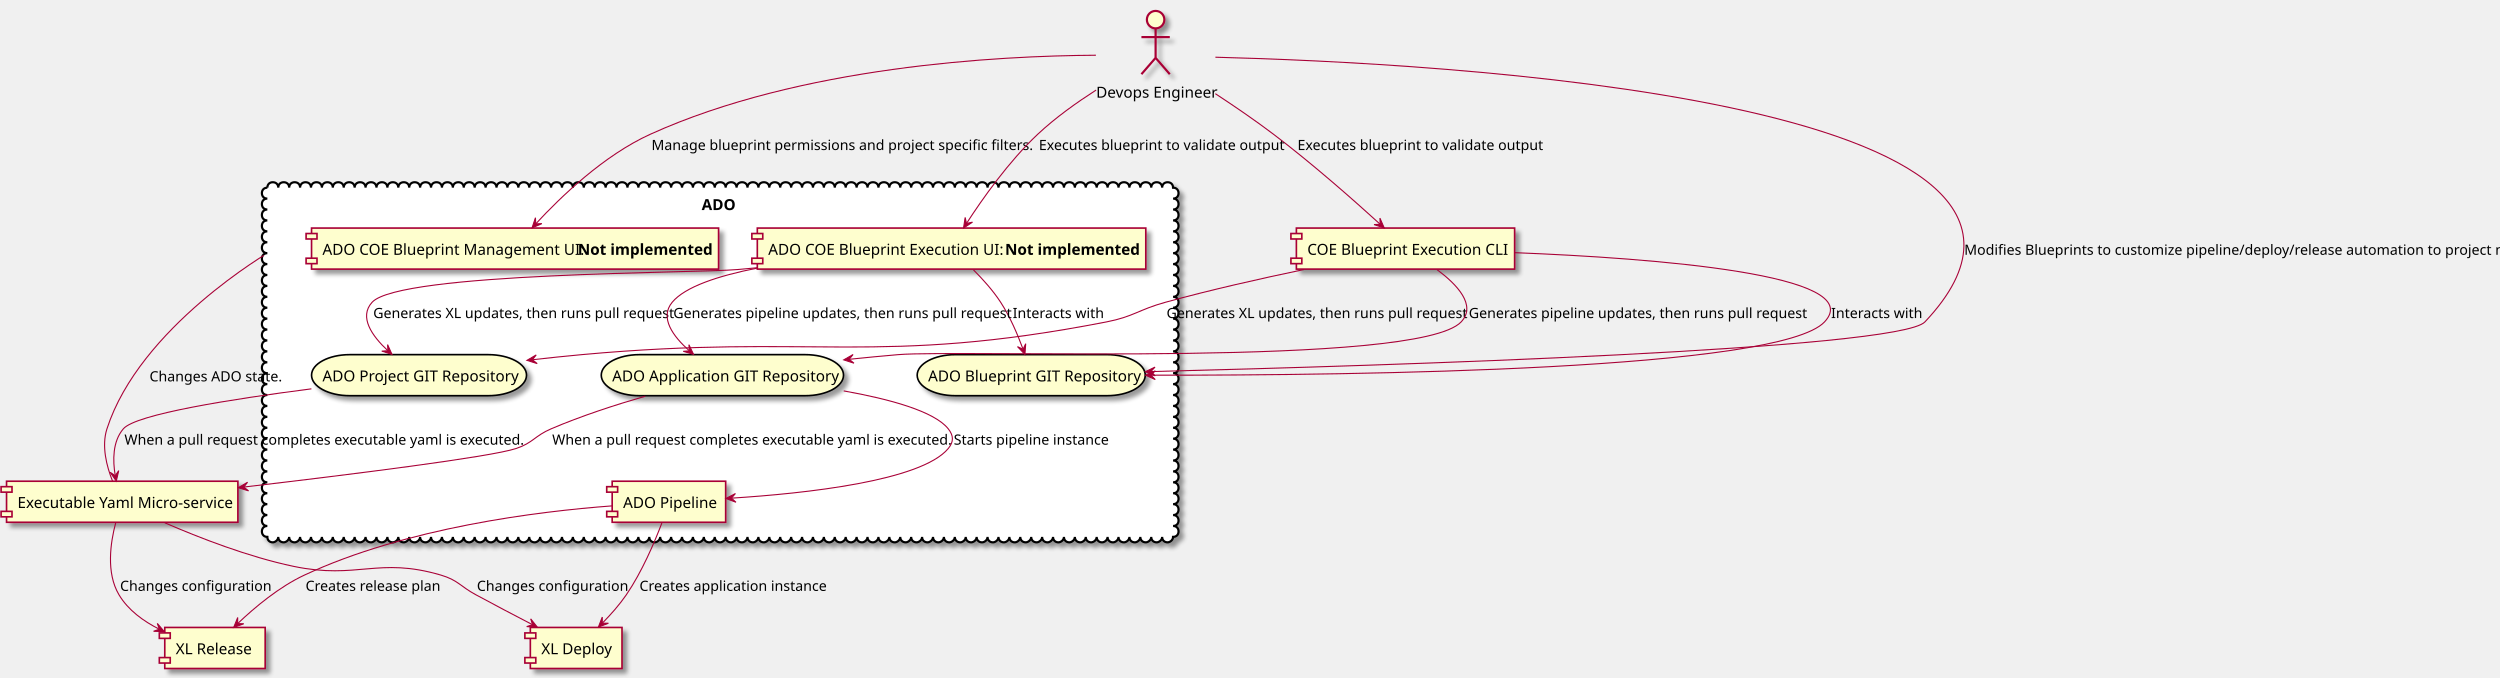
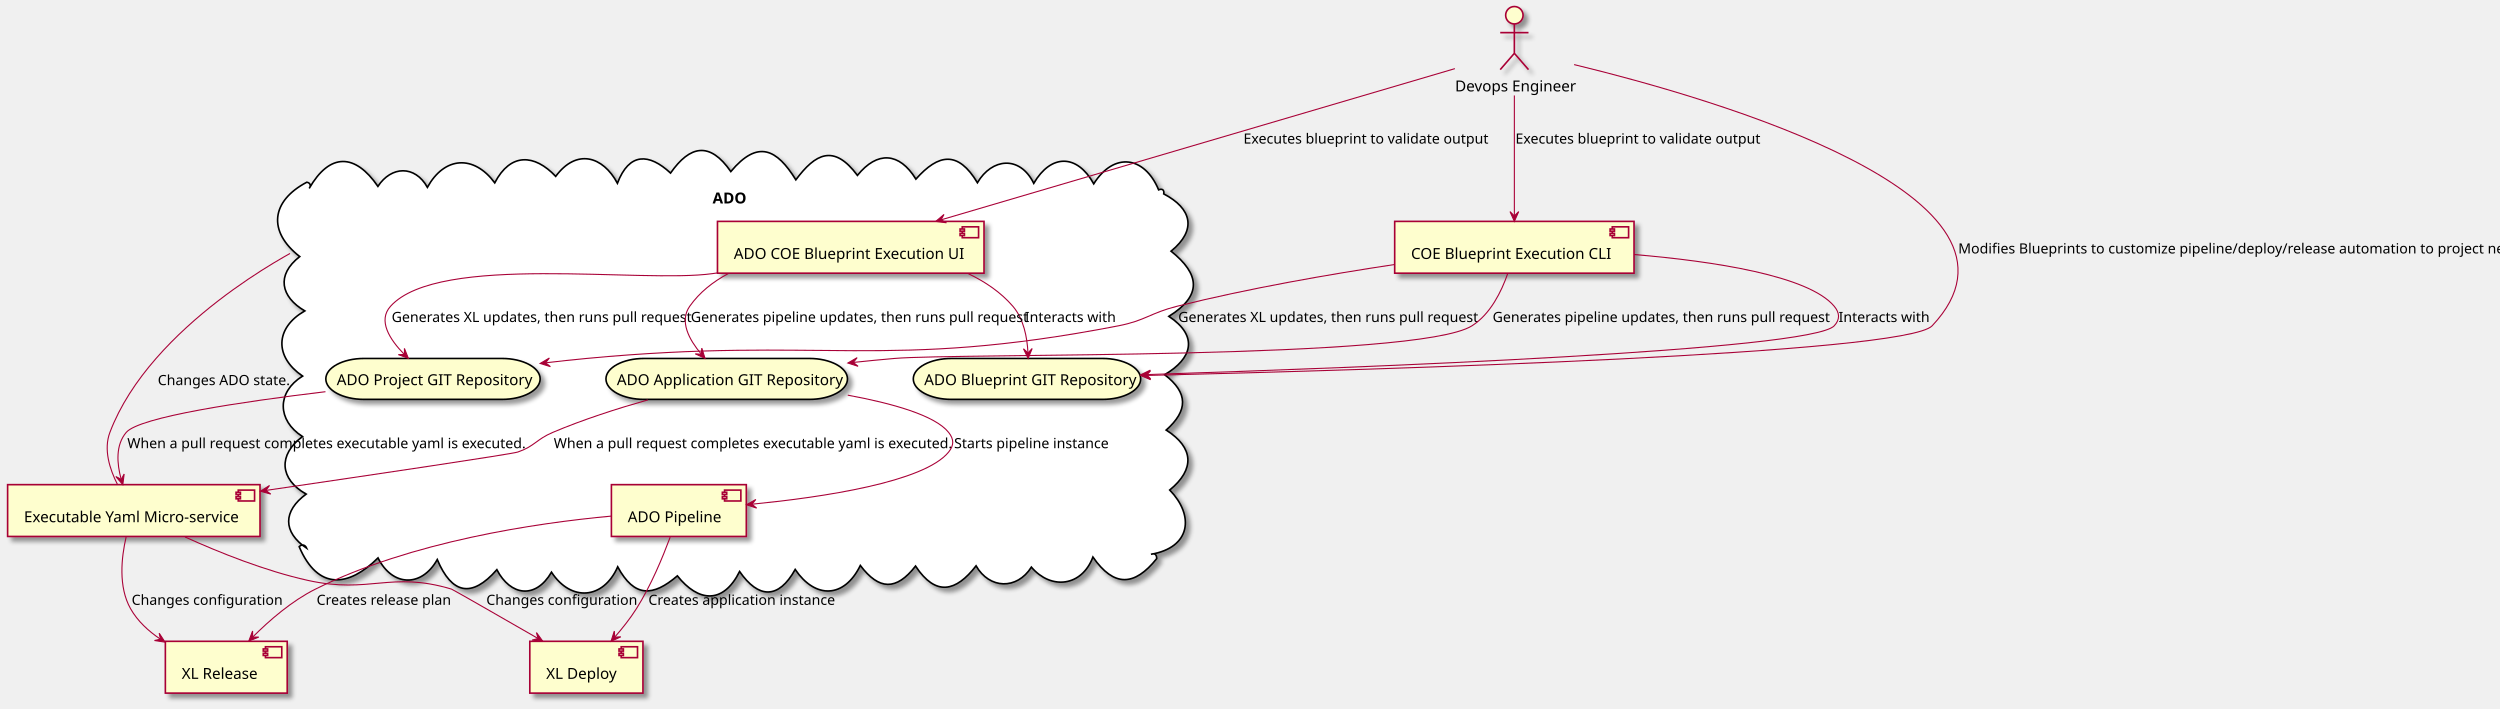
- <svg xmlns="http://www.w3.org/2000/svg" contentScriptType="application/ecmascript" contentStyleType="text/css" height="621px" preserveAspectRatio="none" style="width:2291px;height:621px;" version="1.1" viewBox="0 0 2291 621" width="2291px" zoomAndPan="magnify">
+ <svg xmlns="http://www.w3.org/2000/svg" contentScriptType="application/ecmascript" contentStyleType="text/css" height="651px" preserveAspectRatio="none" style="width:2298px;height:651px;" version="1.1" viewBox="0 0 2298 651" width="2298px" zoomAndPan="magnify">
  <defs>
-     <filter height="300%" id="fky7d52" width="300%" x="-1" y="-1">
+     <filter height="300%" id="fvilwquchvrg7" width="300%" x="-1" y="-1">
      <feGaussianBlur result="blurOut" stdDeviation="2.0" />
      <feColorMatrix in="blurOut" result="blurOut2" type="matrix" values="0 0 0 0 0 0 0 0 0 0 0 0 0 0 0 0 0 0 .4 0" />
      <feOffset dx="4.0" dy="4.0" in="blurOut2" result="blurOut3" />
      <feBlend in="SourceGraphic" in2="blurOut3" mode="normal" />
    </filter>
  </defs>
  <g>
-     <path d="M245,172 C245,169 247,167 250,167 C253,167 255,169 255,172 C255,169 257,167 260,167 C263,167 265,169 265,172 C265,169 267,167 270,167 C273,167 275,169 275,172 C275,169 277,167 280,167 C283,167 285,169 285,172 C285,169 287,167 290,167 C293,167 295,169 295,172 C295,169 297,167 300,167 C303,167 305,169 305,172 C305,169 307,167 310,167 C313,167 315,169 315,172 C315,169 317,167 320,167 C323,167 325,169 325,172 C325,169 327,167 330,167 C333,167 335,169 335,172 C335,169 337,167 340,167 C343,167 345,169 345,172 C345,169 347,167 350,167 C353,167 355,169 355,172 C355,169 357,167 360,167 C363,167 365,169 365,172 C365,169 367,167 370,167 C373,167 375,169 375,172 C375,169 377,167 380,167 C383,167 385,169 385,172 C385,169 387,167 390,167 C393,167 395,169 395,172 C395,169 397,167 400,167 C403,167 405,169 405,172 C405,169 407,167 410,167 C413,167 415,169 415,172 C415,169 417,167 420,167 C423,167 425,169 425,172 C425,169 427,167 430,167 C433,167 435,169 435,172 C435,169 437,167 440,167 C443,167 445,169 445,172 C445,169 447,167 450,167 C453,167 455,169 455,172 C455,169 457,167 460,167 C463,167 465,169 465,172 C465,169 467,167 470,167 C473,167 475,169 475,172 C475,169 477,167 480,167 C483,167 485,169 485,172 C485,169 487,167 490,167 C493,167 495,169 495,172 C495,169 497,167 500,167 C503,167 505,169 505,172 C505,169 507,167 510,167 C513,167 515,169 515,172 C515,169 517,167 520,167 C523,167 525,169 525,172 C525,169 527,167 530,167 C533,167 535,169 535,172 C535,169 537,167 540,167 C543,167 545,169 545,172 C545,169 547,167 550,167 C553,167 555,169 555,172 C555,169 557,167 560,167 C563,167 565,169 565,172 C565,169 567,167 570,167 C573,167 575,169 575,172 C575,169 577,167 580,167 C583,167 585,169 585,172 C585,169 587,167 590,167 C593,167 595,169 595,172 C595,169 597,167 600,167 C603,167 605,169 605,172 C605,169 607,167 610,167 C613,167 615,169 615,172 C615,169 617,167 620,167 C623,167 625,169 625,172 C625,169 627,167 630,167 C633,167 635,169 635,172 C635,169 637,167 640,167 C643,167 645,169 645,172 C645,169 647,167 650,167 C653,167 655,169 655,172 C655,169 657,167 660,167 C663,167 665,169 665,172 C665,169 667,167 670,167 C673,167 675,169 675,172 C675,169 677,167 680,167 C683,167 685,169 685,172 C685,169 687,167 690,167 C693,167 695,169 695,172 C695,169 697,167 700,167 C703,167 705,169 705,172 C705,169 707,167 710,167 C713,167 715,169 715,172 C715,169 717,167 720,167 C723,167 725,169 725,172 C725,169 727,167 730,167 C733,167 735,169 735,172 C735,169 737,167 740,167 C743,167 745,169 745,172 C745,169 747,167 750,167 C753,167 755,169 755,172 C755,169 757,167 760,167 C763,167 765,169 765,172 C765,169 767,167 770,167 C773,167 775,169 775,172 C775,169 777,167 780,167 C783,167 785,169 785,172 C785,169 787,167 790,167 C793,167 795,169 795,172 C795,169 797,167 800,167 C803,167 805,169 805,172 C805,169 807,167 810,167 C813,167 815,169 815,172 C815,169 817,167 820,167 C823,167 825,169 825,172 C825,169 827,167 830,167 C833,167 835,169 835,172 C835,169 837,167 840,167 C843,167 845,169 845,172 C845,169 847,167 850,167 C853,167 855,169 855,172 C855,169 857,167 860,167 C863,167 865,169 865,172 C865,169 867,167 870,167 C873,167 875,169 875,172 C875,169 877,167 880,167 C883,167 885,169 885,172 C885,169 887,167 890,167 C893,167 895,169 895,172 C895,169 897,167 900,167 C903,167 905,169 905,172 C905,169 907,167 910,167 C913,167 915,169 915,172 C915,169 917,167 920,167 C923,167 925,169 925,172 C925,169 927,167 930,167 C933,167 935,169 935,172 C935,169 937,167 940,167 C943,167 945,169 945,172 C945,169 947,167 950,167 C953,167 955,169 955,172 C955,169 957,167 960,167 C963,167 965,169 965,172 C965,169 967,167 970,167 C973,167 975,169 975,172 C975,169 977,167 980,167 C983,167 985,169 985,172 C985,169 987,167 990,167 C993,167 995,169 995,172 C995,169 997,167 1000,167 C1003,167 1005,169 1005,172 C1005,169 1007,167 1010,167 C1013,167 1015,169 1015,172 C1015,169 1017,167 1020,167 C1023,167 1025,169 1025,172 C1025,169 1027,167 1030,167 C1033,167 1035,169 1035,172 C1035,169 1037,167 1040,167 C1043,167 1045,169 1045,172 C1045,169 1047,167 1050,167 C1053,167 1055,169 1055,172 C1055,169 1057,167 1060,167 C1063,167 1065,169 1065,172 C1065,169 1067,167 1070,167 C1073,167 1075,169 1075,172 C1078,172 1080,174 1080,177 C1080,180 1078,182 1075,182 C1078,182 1080,184 1080,187 C1080,190 1078,192 1075,192 C1078,192 1080,194 1080,197 C1080,200 1078,202 1075,202 C1078,202 1080,204 1080,207 C1080,210 1078,212 1075,212 C1078,212 1080,214 1080,217 C1080,220 1078,222 1075,222 C1078,222 1080,224 1080,227 C1080,230 1078,232 1075,232 C1078,232 1080,234 1080,237 C1080,240 1078,242 1075,242 C1078,242 1080,244 1080,247 C1080,250 1078,252 1075,252 C1078,252 1080,254 1080,257 C1080,260 1078,262 1075,262 C1078,262 1080,264 1080,267 C1080,270 1078,272 1075,272 C1078,272 1080,274 1080,277 C1080,280 1078,282 1075,282 C1078,282 1080,284 1080,287 C1080,290 1078,292 1075,292 C1078,292 1080,294 1080,297 C1080,300 1078,302 1075,302 C1078,302 1080,304 1080,307 C1080,310 1078,312 1075,312 C1078,312 1080,314 1080,317 C1080,320 1078,322 1075,322 C1078,322 1080,324 1080,327 C1080,330 1078,332 1075,332 C1078,332 1080,334 1080,337 C1080,340 1078,342 1075,342 C1078,342 1080,344 1080,347 C1080,350 1078,352 1075,352 C1078,352 1080,354 1080,357 C1080,360 1078,362 1075,362 C1078,362 1080,364 1080,367 C1080,370 1078,372 1075,372 C1078,372 1080,374 1080,377 C1080,380 1078,382 1075,382 C1078,382 1080,384 1080,387 C1080,390 1078,392 1075,392 C1078,392 1080,394 1080,397 C1080,400 1078,402 1075,402 C1078,402 1080,404 1080,407 C1080,410 1078,412 1075,412 C1078,412 1080,414 1080,417 C1080,420 1078,422 1075,422 C1078,422 1080,424 1080,427 C1080,430 1078,432 1075,432 C1078,432 1080,434 1080,437 C1080,440 1078,442 1075,442 C1078,442 1080,444 1080,447 C1080,450 1078,452 1075,452 C1078,452 1080,454 1080,457 C1080,460 1078,462 1075,462 C1078,462 1080,464 1080,467 C1080,470 1078,472 1075,472 C1078,472 1080,474 1080,477 C1080,480 1078,482 1075,482 C1078,482 1080,484 1080,487 C1080,490 1078,492 1075,492 C1075,495 1072,497 1070,497 C1067,497 1065,495 1065,492 C1065,495 1062,497 1060,497 C1057,497 1055,495 1055,492 C1055,495 1052,497 1050,497 C1047,497 1045,495 1045,492 C1045,495 1042,497 1040,497 C1037,497 1035,495 1035,492 C1035,495 1032,497 1030,497 C1027,497 1025,495 1025,492 C1025,495 1022,497 1020,497 C1017,497 1015,495 1015,492 C1015,495 1012,497 1010,497 C1007,497 1005,495 1005,492 C1005,495 1002,497 1000,497 C997,497 995,495 995,492 C995,495 992,497 990,497 C987,497 985,495 985,492 C985,495 982,497 980,497 C977,497 975,495 975,492 C975,495 972,497 970,497 C967,497 965,495 965,492 C965,495 962,497 960,497 C957,497 955,495 955,492 C955,495 952,497 950,497 C947,497 945,495 945,492 C945,495 942,497 940,497 C937,497 935,495 935,492 C935,495 932,497 930,497 C927,497 925,495 925,492 C925,495 922,497 920,497 C917,497 915,495 915,492 C915,495 912,497 910,497 C907,497 905,495 905,492 C905,495 902,497 900,497 C897,497 895,495 895,492 C895,495 892,497 890,497 C887,497 885,495 885,492 C885,495 882,497 880,497 C877,497 875,495 875,492 C875,495 872,497 870,497 C867,497 865,495 865,492 C865,495 862,497 860,497 C857,497 855,495 855,492 C855,495 852,497 850,497 C847,497 845,495 845,492 C845,495 842,497 840,497 C837,497 835,495 835,492 C835,495 832,497 830,497 C827,497 825,495 825,492 C825,495 822,497 820,497 C817,497 815,495 815,492 C815,495 812,497 810,497 C807,497 805,495 805,492 C805,495 802,497 800,497 C797,497 795,495 795,492 C795,495 792,497 790,497 C787,497 785,495 785,492 C785,495 782,497 780,497 C777,497 775,495 775,492 C775,495 772,497 770,497 C767,497 765,495 765,492 C765,495 762,497 760,497 C757,497 755,495 755,492 C755,495 752,497 750,497 C747,497 745,495 745,492 C745,495 742,497 740,497 C737,497 735,495 735,492 C735,495 732,497 730,497 C727,497 725,495 725,492 C725,495 722,497 720,497 C717,497 715,495 715,492 C715,495 712,497 710,497 C707,497 705,495 705,492 C705,495 702,497 700,497 C697,497 695,495 695,492 C695,495 692,497 690,497 C687,497 685,495 685,492 C685,495 682,497 680,497 C677,497 675,495 675,492 C675,495 672,497 670,497 C667,497 665,495 665,492 C665,495 662,497 660,497 C657,497 655,495 655,492 C655,495 652,497 650,497 C647,497 645,495 645,492 C645,495 642,497 640,497 C637,497 635,495 635,492 C635,495 632,497 630,497 C627,497 625,495 625,492 C625,495 622,497 620,497 C617,497 615,495 615,492 C615,495 612,497 610,497 C607,497 605,495 605,492 C605,495 602,497 600,497 C597,497 595,495 595,492 C595,495 592,497 590,497 C587,497 585,495 585,492 C585,495 582,497 580,497 C577,497 575,495 575,492 C575,495 572,497 570,497 C567,497 565,495 565,492 C565,495 562,497 560,497 C557,497 555,495 555,492 C555,495 552,497 550,497 C547,497 545,495 545,492 C545,495 542,497 540,497 C537,497 535,495 535,492 C535,495 532,497 530,497 C527,497 525,495 525,492 C525,495 522,497 520,497 C517,497 515,495 515,492 C515,495 512,497 510,497 C507,497 505,495 505,492 C505,495 502,497 500,497 C497,497 495,495 495,492 C495,495 492,497 490,497 C487,497 485,495 485,492 C485,495 482,497 480,497 C477,497 475,495 475,492 C475,495 472,497 470,497 C467,497 465,495 465,492 C465,495 462,497 460,497 C457,497 455,495 455,492 C455,495 452,497 450,497 C447,497 445,495 445,492 C445,495 442,497 440,497 C437,497 435,495 435,492 C435,495 432,497 430,497 C427,497 425,495 425,492 C425,495 422,497 420,497 C417,497 415,495 415,492 C415,495 412,497 410,497 C407,497 405,495 405,492 C405,495 402,497 400,497 C397,497 395,495 395,492 C395,495 392,497 390,497 C387,497 385,495 385,492 C385,495 382,497 380,497 C377,497 375,495 375,492 C375,495 372,497 370,497 C367,497 365,495 365,492 C365,495 362,497 360,497 C357,497 355,495 355,492 C355,495 352,497 350,497 C347,497 345,495 345,492 C345,495 342,497 340,497 C337,497 335,495 335,492 C335,495 332,497 330,497 C327,497 325,495 325,492 C325,495 322,497 320,497 C317,497 315,495 315,492 C315,495 312,497 310,497 C307,497 305,495 305,492 C305,495 302,497 300,497 C297,497 295,495 295,492 C295,495 292,497 290,497 C287,497 285,495 285,492 C285,495 282,497 280,497 C277,497 275,495 275,492 C275,495 272,497 270,497 C267,497 265,495 265,492 C265,495 262,497 260,497 C257,497 255,495 255,492 C255,495 252,497 250,497 C247,497 245,495 245,492 C242,492 240,490 240,487 C240,484 242,482 245,482 C242,482 240,480 240,477 C240,474 242,472 245,472 C242,472 240,470 240,467 C240,464 242,462 245,462 C242,462 240,460 240,457 C240,454 242,452 245,452 C242,452 240,450 240,447 C240,444 242,442 245,442 C242,442 240,440 240,437 C240,434 242,432 245,432 C242,432 240,430 240,427 C240,424 242,422 245,422 C242,422 240,420 240,417 C240,414 242,412 245,412 C242,412 240,410 240,407 C240,404 242,402 245,402 C242,402 240,400 240,397 C240,394 242,392 245,392 C242,392 240,390 240,387 C240,384 242,382 245,382 C242,382 240,380 240,377 C240,374 242,372 245,372 C242,372 240,370 240,367 C240,364 242,362 245,362 C242,362 240,360 240,357 C240,354 242,352 245,352 C242,352 240,350 240,347 C240,344 242,342 245,342 C242,342 240,340 240,337 C240,334 242,332 245,332 C242,332 240,330 240,327 C240,324 242,322 245,322 C242,322 240,320 240,317 C240,314 242,312 245,312 C242,312 240,310 240,307 C240,304 242,302 245,302 C242,302 240,300 240,297 C240,294 242,292 245,292 C242,292 240,290 240,287 C240,284 242,282 245,282 C242,282 240,280 240,277 C240,274 242,272 245,272 C242,272 240,270 240,267 C240,264 242,262 245,262 C242,262 240,260 240,257 C240,254 242,252 245,252 C242,252 240,250 240,247 C240,244 242,242 245,242 C242,242 240,240 240,237 C240,234 242,232 245,232 C242,232 240,230 240,227 C240,224 242,222 245,222 C242,222 240,220 240,217 C240,214 242,212 245,212 C242,212 240,210 240,207 C240,204 242,202 245,202 C242,202 240,200 240,197 C240,194 242,192 245,192 C242,192 240,190 240,187 C240,184 242,182 245,182 C242,182 240,180 240,177 C240,174 242,172 245,172 " fill="#FFFFFF" filter="url(#fky7d52)" style="stroke: #000000; stroke-width: 2.0;" />
-     <text fill="#000000" font-family="sans-serif" font-size="14" font-weight="bold" lengthAdjust="spacingAndGlyphs" textLength="30" x="643" y="192.533">ADO</text>
-     <rect fill="#FEFECE" filter="url(#fky7d52)" height="37.609" style="stroke: #A80036; stroke-width: 1.5;" width="373" x="285.5" y="209" />
-     <rect fill="#FEFECE" height="5" style="stroke: #A80036; stroke-width: 1.5;" width="10" x="280.5" y="214" />
-     <rect fill="#FEFECE" height="5" style="stroke: #A80036; stroke-width: 1.5;" width="10" x="280.5" y="236.609" />
-     <text fill="#000000" font-family="sans-serif" font-size="14" lengthAdjust="spacingAndGlyphs" textLength="230" x="295.5" y="233.533">ADO COE Blueprint Management UI:</text>
-     <text fill="#000000" font-family="sans-serif" font-size="14" font-weight="bold" lengthAdjust="spacingAndGlyphs" textLength="119" x="529.5" y="233.533">Not implemented</text>
-     <rect fill="#FEFECE" filter="url(#fky7d52)" height="37.609" style="stroke: #A80036; stroke-width: 1.5;" width="356" x="694" y="209" />
-     <rect fill="#FEFECE" height="5" style="stroke: #A80036; stroke-width: 1.5;" width="10" x="689" y="214" />
-     <rect fill="#FEFECE" height="5" style="stroke: #A80036; stroke-width: 1.5;" width="10" x="689" y="236.609" />
-     <text fill="#000000" font-family="sans-serif" font-size="14" lengthAdjust="spacingAndGlyphs" textLength="209" x="704" y="233.533">ADO COE Blueprint Execution UI:</text>
-     <text fill="#000000" font-family="sans-serif" font-size="14" font-weight="bold" lengthAdjust="spacingAndGlyphs" textLength="119" x="921" y="233.533">Not implemented</text>
-     <rect fill="#FEFECE" filter="url(#fky7d52)" height="37.609" style="stroke: #A80036; stroke-width: 1.5;" width="104" x="561" y="441" />
-     <rect fill="#FEFECE" height="5" style="stroke: #A80036; stroke-width: 1.5;" width="10" x="556" y="446" />
-     <rect fill="#FEFECE" height="5" style="stroke: #A80036; stroke-width: 1.5;" width="10" x="556" y="468.609" />
-     <text fill="#000000" font-family="sans-serif" font-size="14" lengthAdjust="spacingAndGlyphs" textLength="84" x="571" y="465.533">ADO Pipeline</text>
-     <rect fill="#FEFECE" filter="url(#fky7d52)" height="37.609" rx="35" ry="35" style="stroke: #000000; stroke-width: 1.5;" width="209" x="840.5" y="325" />
-     <text fill="#000000" font-family="sans-serif" font-size="14" lengthAdjust="spacingAndGlyphs" textLength="189" x="850.5" y="349.533">ADO Blueprint GIT Repository</text>
-     <rect fill="#FEFECE" filter="url(#fky7d52)" height="37.609" rx="35" ry="35" style="stroke: #000000; stroke-width: 1.5;" width="197" x="285.5" y="325" />
-     <text fill="#000000" font-family="sans-serif" font-size="14" lengthAdjust="spacingAndGlyphs" textLength="177" x="295.5" y="349.533">ADO Project GIT Repository</text>
-     <rect fill="#FEFECE" filter="url(#fky7d52)" height="37.609" rx="35" ry="35" style="stroke: #000000; stroke-width: 1.5;" width="222" x="551" y="325" />
-     <text fill="#000000" font-family="sans-serif" font-size="14" lengthAdjust="spacingAndGlyphs" textLength="202" x="561" y="349.533">ADO Application GIT Repository</text>
-     <ellipse cx="1059" cy="18" fill="#FEFECE" filter="url(#fky7d52)" rx="8" ry="8" style="stroke: #A80036; stroke-width: 2.0;" />
-     <path d="M1059,26 L1059,53 M1046,34 L1072,34 M1059,53 L1046,68 M1059,53 L1072,68 " fill="#FEFECE" filter="url(#fky7d52)" style="stroke: #A80036; stroke-width: 2.0;" />
-     <text fill="#000000" font-family="sans-serif" font-size="14" lengthAdjust="spacingAndGlyphs" textLength="109" x="1004.5" y="89.533">Devops Engineer</text>
-     <rect fill="#FEFECE" filter="url(#fky7d52)" height="37.609" style="stroke: #A80036; stroke-width: 1.5;" width="200" x="1188" y="209" />
-     <rect fill="#FEFECE" height="5" style="stroke: #A80036; stroke-width: 1.5;" width="10" x="1183" y="214" />
-     <rect fill="#FEFECE" height="5" style="stroke: #A80036; stroke-width: 1.5;" width="10" x="1183" y="236.609" />
-     <text fill="#000000" font-family="sans-serif" font-size="14" lengthAdjust="spacingAndGlyphs" textLength="180" x="1198" y="233.533">COE Blueprint Execution CLI</text>
-     <rect fill="#FEFECE" filter="url(#fky7d52)" height="37.609" style="stroke: #A80036; stroke-width: 1.5;" width="212" x="6" y="441" />
-     <rect fill="#FEFECE" height="5" style="stroke: #A80036; stroke-width: 1.5;" width="10" x="1" y="446" />
-     <rect fill="#FEFECE" height="5" style="stroke: #A80036; stroke-width: 1.5;" width="10" x="1" y="468.609" />
-     <text fill="#000000" font-family="sans-serif" font-size="14" lengthAdjust="spacingAndGlyphs" textLength="192" x="16" y="465.533">Executable Yaml Micro-service</text>
-     <rect fill="#FEFECE" filter="url(#fky7d52)" height="37.609" style="stroke: #A80036; stroke-width: 1.5;" width="92" x="151" y="575" />
-     <rect fill="#FEFECE" height="5" style="stroke: #A80036; stroke-width: 1.5;" width="10" x="146" y="580" />
-     <rect fill="#FEFECE" height="5" style="stroke: #A80036; stroke-width: 1.5;" width="10" x="146" y="602.609" />
-     <text fill="#000000" font-family="sans-serif" font-size="14" lengthAdjust="spacingAndGlyphs" textLength="72" x="161" y="599.533">XL Release</text>
-     <rect fill="#FEFECE" filter="url(#fky7d52)" height="37.609" style="stroke: #A80036; stroke-width: 1.5;" width="84" x="486" y="575" />
-     <rect fill="#FEFECE" height="5" style="stroke: #A80036; stroke-width: 1.5;" width="10" x="481" y="580" />
-     <rect fill="#FEFECE" height="5" style="stroke: #A80036; stroke-width: 1.5;" width="10" x="481" y="602.609" />
-     <text fill="#000000" font-family="sans-serif" font-size="14" lengthAdjust="spacingAndGlyphs" textLength="64" x="496" y="599.533">XL Deploy</text>
-     <path d="M1004.264,50.61 C914.79,51.152 733.419,60.714 596,123 C553.247,142.378 513.486,180.755 491.019,205.081 " fill="none" style="stroke: #A80036; stroke-width: 1.0;" />
-     <polygon fill="#A80036" points="487.564,208.86,496.589,204.918,490.938,205.17,490.686,199.519,487.564,208.86" style="stroke: #A80036; stroke-width: 1.0;" />
-     <text fill="#000000" font-family="sans-serif" font-size="13" lengthAdjust="spacingAndGlyphs" textLength="328" x="597" y="137.495">Manage blueprint permissions and project specific filters.</text>
-     <path d="M1113.79,52.428 C1310.26,57.456 1957.68,89.635 1764,295 C1740.05,320.397 1272.31,335.049 1054.66,340.516 " fill="none" style="stroke: #A80036; stroke-width: 1.0;" />
-     <polygon fill="#A80036" points="1049.57,340.644,1058.67,344.411,1054.568,340.515,1058.464,336.414,1049.57,340.644" style="stroke: #A80036; stroke-width: 1.0;" />
-     <text fill="#000000" font-family="sans-serif" font-size="13" lengthAdjust="spacingAndGlyphs" textLength="490" x="1800" y="233.495">Modifies Blueprints to customize pipeline/deploy/release automation to project needs</text>
-     <path d="M1113.75,85.844 C1131.1,97.226 1150.14,110.252 1167,123 C1202.44,149.8 1240.98,183.85 1264.82,205.54 " fill="none" style="stroke: #A80036; stroke-width: 1.0;" />
-     <polygon fill="#A80036" points="1268.51,208.912,1264.56,199.89,1264.817,205.541,1259.166,205.798,1268.51,208.912" style="stroke: #A80036; stroke-width: 1.0;" />
-     <text fill="#000000" font-family="sans-serif" font-size="13" lengthAdjust="spacingAndGlyphs" textLength="210" x="1189" y="137.495">Executes blueprint to validate output</text>
-     <path d="M1004.461,82.545 C986.475,94.064 966.997,108.008 951,123 C924.478,147.856 900.193,182.365 885.744,204.69 " fill="none" style="stroke: #A80036; stroke-width: 1.0;" />
-     <polygon fill="#A80036" points="882.988,208.986,891.215,203.571,885.688,204.778,884.481,199.251,882.988,208.986" style="stroke: #A80036; stroke-width: 1.0;" />
-     <text fill="#000000" font-family="sans-serif" font-size="13" lengthAdjust="spacingAndGlyphs" textLength="210" x="952" y="137.495">Executes blueprint to validate output</text>
-     <path d="M1388.17,231.544 C1515.09,236.581 1712.77,251.451 1672,295 C1630.79,339.02 1247.62,344.094 1054.78,343.817 " fill="none" style="stroke: #A80036; stroke-width: 1.0;" />
-     <polygon fill="#A80036" points="1049.69,343.809,1058.678,347.835,1054.69,343.823,1058.701,339.835,1049.69,343.809" style="stroke: #A80036; stroke-width: 1.0;" />
-     <text fill="#000000" font-family="sans-serif" font-size="13" lengthAdjust="spacingAndGlyphs" textLength="77" x="1678" y="291.495">Interacts with</text>
-     <path d="M1194.87,247.019 C1155.49,255.231 1109.28,265.653 1068,277 C1043.61,283.706 1038.83,290.172 1014,295 C803.744,335.877 746.302,305.481 533,325 C518.43,326.333 503.083,327.948 488,329.656 " fill="none" style="stroke: #A80036; stroke-width: 1.0;" />
-     <polygon fill="#A80036" points="482.897,330.238,492.293,333.192,487.865,329.671,491.385,325.243,482.897,330.238" style="stroke: #A80036; stroke-width: 1.0;" />
-     <text fill="#000000" font-family="sans-serif" font-size="13" lengthAdjust="spacingAndGlyphs" textLength="261" x="1069" y="291.495">Generates XL updates, then runs pull request</text>
-     <path d="M1316.96,247.136 C1335.38,260.846 1353.31,279.833 1339,295 C1299.59,336.771 880.224,320.141 823,325 C808.522,326.229 793.332,327.695 778.305,329.253 " fill="none" style="stroke: #A80036; stroke-width: 1.0;" />
-     <polygon fill="#A80036" points="773.217,329.784,782.583,332.829,778.19,329.265,781.754,324.872,773.217,329.784" style="stroke: #A80036; stroke-width: 1.0;" />
-     <text fill="#000000" font-family="sans-serif" font-size="13" lengthAdjust="spacingAndGlyphs" textLength="291" x="1346" y="291.495">Generates pipeline updates, then runs pull request</text>
-     <path d="M892.07,247.3 C900.533,255.751 910.019,266.279 917,277 C925.634,290.26 932.598,306.626 937.421,319.743 " fill="none" style="stroke: #A80036; stroke-width: 1.0;" />
-     <polygon fill="#A80036" points="939.227,324.78,939.956,314.958,937.54,320.073,932.425,317.657,939.227,324.78" style="stroke: #A80036; stroke-width: 1.0;" />
-     <text fill="#000000" font-family="sans-serif" font-size="13" lengthAdjust="spacingAndGlyphs" textLength="77" x="928" y="291.495">Interacts with</text>
-     <path d="M693.868,245.377 C687.84,245.925 681.87,246.468 676,247 C638.782,250.376 366.219,249.421 341,277 C328.664,290.49 340.934,307.887 355.478,321.433 " fill="none" style="stroke: #A80036; stroke-width: 1.0;" />
-     <polygon fill="#A80036" points="359.211,324.789,355.192,315.797,355.493,321.446,349.844,321.747,359.211,324.789" style="stroke: #A80036; stroke-width: 1.0;" />
-     <text fill="#000000" font-family="sans-serif" font-size="13" lengthAdjust="spacingAndGlyphs" textLength="261" x="342" y="291.495">Generates XL updates, then runs pull request</text>
-     <path d="M693.722,245.738 C657.989,252.804 627.768,262.82 616,277 C604.241,291.168 616.791,308.246 631.732,321.48 " fill="none" style="stroke: #A80036; stroke-width: 1.0;" />
-     <polygon fill="#A80036" points="635.569,324.758,631.324,315.871,631.767,321.51,626.128,321.954,635.569,324.758" style="stroke: #A80036; stroke-width: 1.0;" />
-     <text fill="#000000" font-family="sans-serif" font-size="13" lengthAdjust="spacingAndGlyphs" textLength="291" x="617" y="291.495">Generates pipeline updates, then runs pull request</text>
-     <path d="M285.38,356.329 C212.647,365.694 124.422,379.585 113,393 C103.141,404.579 103.235,421.888 105.612,435.876 " fill="none" style="stroke: #A80036; stroke-width: 1.0;" />
-     <polygon fill="#A80036" points="106.577,440.862,108.794,431.266,105.627,435.953,100.94,432.786,106.577,440.862" style="stroke: #A80036; stroke-width: 1.0;" />
-     <text fill="#000000" font-family="sans-serif" font-size="13" lengthAdjust="spacingAndGlyphs" textLength="354" x="114" y="407.495">When a pull request completes executable yaml is executed.</text>
-     <path d="M591.285,363.104 C563.867,371.029 532.512,381.22 505,393 C489.999,399.423 488.478,405.832 473,411 C449.618,418.808 320.742,434.917 223.588,446.316 " fill="none" style="stroke: #A80036; stroke-width: 1.0;" />
-     <polygon fill="#A80036" points="218.404,446.923,227.808,449.849,223.37,446.341,226.878,441.904,218.404,446.923" style="stroke: #A80036; stroke-width: 1.0;" />
-     <text fill="#000000" font-family="sans-serif" font-size="13" lengthAdjust="spacingAndGlyphs" textLength="354" x="506" y="407.495">When a pull request completes executable yaml is executed.</text>
-     <path d="M773.172,358.224 C815.287,365.717 856.205,376.898 869,393 C873.977,399.263 874.109,404.844 869,411 C844.267,440.801 738.024,452.212 670.419,456.5 " fill="none" style="stroke: #A80036; stroke-width: 1.0;" />
-     <polygon fill="#A80036" points="665.216,456.821,674.446,460.258,670.207,456.512,673.952,452.273,665.216,456.821" style="stroke: #A80036; stroke-width: 1.0;" />
-     <text fill="#000000" font-family="sans-serif" font-size="13" lengthAdjust="spacingAndGlyphs" textLength="136" x="874" y="407.495">Starts pipeline instance</text>
-     <path d="M606.531,479.283 C599.828,496.943 588.332,524.024 574,545 C567.733,554.173 559.676,563.233 552.061,570.969 " fill="none" style="stroke: #A80036; stroke-width: 1.0;" />
-     <polygon fill="#A80036" points="548.368,574.655,557.563,571.128,551.907,571.123,551.912,565.466,548.368,574.655" style="stroke: #A80036; stroke-width: 1.0;" />
-     <text fill="#000000" font-family="sans-serif" font-size="13" lengthAdjust="spacingAndGlyphs" textLength="164" x="586" y="541.495">Creates application instance</text>
-     <path d="M560.837,463.596 C493.011,468.661 372.208,483.529 279,527 C255.793,537.824 233.423,556.572 217.928,571.328 " fill="none" style="stroke: #A80036; stroke-width: 1.0;" />
-     <polygon fill="#A80036" points="214.14,574.986,223.393,571.611,217.737,571.513,217.836,565.856,214.14,574.986" style="stroke: #A80036; stroke-width: 1.0;" />
-     <text fill="#000000" font-family="sans-serif" font-size="13" lengthAdjust="spacingAndGlyphs" textLength="119" x="280" y="541.495">Creates release plan</text>
-     <path d="M241.751,234.019 C241.624,234.099 241.495,234.18 241.365,234.262 C241.106,234.425 240.841,234.593 240.571,234.764 C239.493,235.448 238.333,236.192 237.099,236.992 C234.631,238.593 231.863,240.423 228.846,242.472 C216.779,250.669 200.723,262.368 183.842,276.91 C150.081,305.995 113.025,346.45 98,393 C92.891,408.829 97.757,427.404 103.105,440.809 " fill="none" style="stroke: #A80036; stroke-width: 1.0;" />
-     <text fill="#000000" font-family="sans-serif" font-size="13" lengthAdjust="spacingAndGlyphs" textLength="120" x="137" y="349.495">Changes ADO state.</text>
-     <path d="M151.052,479.104 C182.252,492.659 227.478,510.3 269,519 C327.828,531.326 346.333,510.055 404,527 C419.656,531.6 421.654,537.225 436,545 C452.939,554.18 471.781,564.067 487.98,572.468 " fill="none" style="stroke: #A80036; stroke-width: 1.0;" />
-     <polygon fill="#A80036" points="492.475,574.797,486.324,567.105,488.035,572.496,482.644,574.208,492.475,574.797" style="stroke: #A80036; stroke-width: 1.0;" />
-     <text fill="#000000" font-family="sans-serif" font-size="13" lengthAdjust="spacingAndGlyphs" textLength="128" x="437" y="541.495">Changes configuration</text>
-     <path d="M106.023,479.108 C101.233,497.13 97.082,524.923 109,545 C117.373,559.104 131.508,569.329 146.028,576.62 " fill="none" style="stroke: #A80036; stroke-width: 1.0;" />
-     <polygon fill="#A80036" points="150.541,578.789,144.162,571.285,146.034,576.623,140.696,578.496,150.541,578.789" style="stroke: #A80036; stroke-width: 1.0;" />
-     <text fill="#000000" font-family="sans-serif" font-size="13" lengthAdjust="spacingAndGlyphs" textLength="128" x="110" y="541.495">Changes configuration</text>
+     <path d="M284.214,173.187 C303.188,140.125 326.509,140.925 347.372,171.307 C359.663,152.551 381.322,151.598 392.862,172.177 C408.559,143.781 435.454,142.054 454.77,168.06 C469.227,140.287 491.201,141.406 510.793,162.128 C529.902,136.313 554.074,143.397 567.526,168.439 C578.366,140.028 596.557,140.721 616.356,159.087 C634.302,133.462 652.481,129.915 671.762,157.703 C696.656,127.973 714.018,137.032 731.544,165.298 C749.506,141.207 766.33,131.984 788.141,161.213 C806.471,138.623 826.588,139.876 841.899,164.641 C862.829,141.125 880.616,138.387 898.437,167.952 C911.789,145.284 937.404,142.594 950.223,168.52 C966.042,141.409 990.005,141.315 1005.367,168.98 C1023.947,139.417 1052.036,143.398 1065,174.5 C1068.322,173.085 1070.368,174.617 1069.709,178.229 C1095.344,191.598 1100.55,211.15 1076.45,230.886 C1102.922,252.068 1105.273,271.545 1074.423,290.788 C1102.189,309.239 1095.528,329.781 1070.548,344.421 C1092.384,361.207 1092.107,377.367 1071.962,395.32 C1097.411,411.568 1098.507,431.306 1075.209,450.426 C1098.083,474.008 1094.621,503.25 1058,509.5 C1061.708,508.244 1063.161,509.899 1063.267,513.448 C1042.701,539.172 1023.888,539.729 1004.606,512.038 C994.419,539.166 966.175,542.538 948.058,521.31 C934.706,542.375 909.557,541.542 897.194,520.126 C878.715,543.947 860.239,548.551 841.565,520.334 C823.817,543.12 808.079,542.535 790.814,519.795 C775.968,550.206 749.307,550.597 730.939,523.46 C715.541,551.091 697.191,550.358 679.854,525.341 C664.522,555.896 641.772,553.305 622.638,529.33 C600.101,548.587 583.122,549.392 567.791,521.03 C554.5,551.076 524.886,553.31 506.942,525.963 C492.232,551.143 469.165,547.631 456.711,523.658 C433.536,550.149 415.238,545.911 401.933,514.345 C387.392,540.284 360.567,539.124 347.472,512.838 C320.523,539.54 292.343,543.139 275,502.5 C277.601,499.92 280.597,500.751 281.945,503.995 C259.597,488.922 260.185,469.714 281.413,454.176 C256.998,440.374 255.429,418.085 278.032,401.278 C254.772,386.329 254.187,360.569 278.124,345.698 C252.335,328.075 252.578,301.599 280.147,285.777 C258.055,272.822 253.631,252.862 275.514,235.828 C245.698,212.626 249.304,184.768 282,167.5 C285.194,168.012 286.141,170.681 284.214,173.187 " fill="#FFFFFF" filter="url(#fvilwquchvrg7)" style="stroke:#000000;stroke-width:1.5;" />
+     <text fill="#000000" font-family="sans-serif" font-size="14" font-weight="bold" lengthAdjust="spacing" textLength="30" x="655" y="187.033">ADO</text>
+     <rect fill="#FEFECE" filter="url(#fvilwquchvrg7)" height="47.609" style="stroke:#A80036;stroke-width:1.5;" width="245" x="659.5" y="203.5" />
+     <rect fill="#FEFECE" height="10" style="stroke:#A80036;stroke-width:1.5;" width="15" x="884.5" y="208.5" />
+     <rect fill="#FEFECE" height="2" style="stroke:#A80036;stroke-width:1.5;" width="4" x="882.5" y="210.5" />
+     <rect fill="#FEFECE" height="2" style="stroke:#A80036;stroke-width:1.5;" width="4" x="882.5" y="214.5" />
+     <text fill="#000000" font-family="sans-serif" font-size="14" lengthAdjust="spacing" textLength="205" x="674.5" y="238.033">ADO COE Blueprint Execution UI</text>
+     <rect fill="#FEFECE" filter="url(#fvilwquchvrg7)" height="47.609" style="stroke:#A80036;stroke-width:1.5;" width="124" x="562" y="445.5" />
+     <rect fill="#FEFECE" height="10" style="stroke:#A80036;stroke-width:1.5;" width="15" x="666" y="450.5" />
+     <rect fill="#FEFECE" height="2" style="stroke:#A80036;stroke-width:1.5;" width="4" x="664" y="452.5" />
+     <rect fill="#FEFECE" height="2" style="stroke:#A80036;stroke-width:1.5;" width="4" x="664" y="456.5" />
+     <text fill="#000000" font-family="sans-serif" font-size="14" lengthAdjust="spacing" textLength="84" x="577" y="480.033">ADO Pipeline</text>
+     <rect fill="#FEFECE" filter="url(#fvilwquchvrg7)" height="37.609" rx="35" ry="35" style="stroke:#000000;stroke-width:1.5;" width="209" x="839.5" y="329.5" />
+     <text fill="#000000" font-family="sans-serif" font-size="14" lengthAdjust="spacing" textLength="189" x="849.5" y="354.033">ADO Blueprint GIT Repository</text>
+     <rect fill="#FEFECE" filter="url(#fvilwquchvrg7)" height="37.609" rx="35" ry="35" style="stroke:#000000;stroke-width:1.5;" width="197" x="299.5" y="329.5" />
+     <text fill="#000000" font-family="sans-serif" font-size="14" lengthAdjust="spacing" textLength="177" x="309.5" y="354.033">ADO Project GIT Repository</text>
+     <rect fill="#FEFECE" filter="url(#fvilwquchvrg7)" height="37.609" rx="35" ry="35" style="stroke:#000000;stroke-width:1.5;" width="222" x="557" y="329.5" />
+     <text fill="#000000" font-family="sans-serif" font-size="14" lengthAdjust="spacing" textLength="202" x="567" y="354.033">ADO Application GIT Repository</text>
+     <ellipse cx="1392" cy="14" fill="#FEFECE" filter="url(#fvilwquchvrg7)" rx="8" ry="8" style="stroke:#A80036;stroke-width:1.5;" />
+     <path d="M1392,22 L1392,49 M1379,30 L1405,30 M1392,49 L1379,64 M1392,49 L1405,64 " fill="none" filter="url(#fvilwquchvrg7)" style="stroke:#A80036;stroke-width:1.5;" />
+     <text fill="#000000" font-family="sans-serif" font-size="14" lengthAdjust="spacing" textLength="109" x="1337.5" y="84.033">Devops Engineer</text>
+     <rect fill="#FEFECE" filter="url(#fvilwquchvrg7)" height="47.609" style="stroke:#A80036;stroke-width:1.5;" width="220" x="1282" y="203.5" />
+     <rect fill="#FEFECE" height="10" style="stroke:#A80036;stroke-width:1.5;" width="15" x="1482" y="208.5" />
+     <rect fill="#FEFECE" height="2" style="stroke:#A80036;stroke-width:1.5;" width="4" x="1480" y="210.5" />
+     <rect fill="#FEFECE" height="2" style="stroke:#A80036;stroke-width:1.5;" width="4" x="1480" y="214.5" />
+     <text fill="#000000" font-family="sans-serif" font-size="14" lengthAdjust="spacing" textLength="180" x="1297" y="238.033">COE Blueprint Execution CLI</text>
+     <rect fill="#FEFECE" filter="url(#fvilwquchvrg7)" height="47.609" style="stroke:#A80036;stroke-width:1.5;" width="232" x="7" y="445.5" />
+     <rect fill="#FEFECE" height="10" style="stroke:#A80036;stroke-width:1.5;" width="15" x="219" y="450.5" />
+     <rect fill="#FEFECE" height="2" style="stroke:#A80036;stroke-width:1.5;" width="4" x="217" y="452.5" />
+     <rect fill="#FEFECE" height="2" style="stroke:#A80036;stroke-width:1.5;" width="4" x="217" y="456.5" />
+     <text fill="#000000" font-family="sans-serif" font-size="14" lengthAdjust="spacing" textLength="192" x="22" y="480.033">Executable Yaml Micro-service</text>
+     <rect fill="#FEFECE" filter="url(#fvilwquchvrg7)" height="47.609" style="stroke:#A80036;stroke-width:1.5;" width="112" x="152" y="589.5" />
+     <rect fill="#FEFECE" height="10" style="stroke:#A80036;stroke-width:1.5;" width="15" x="244" y="594.5" />
+     <rect fill="#FEFECE" height="2" style="stroke:#A80036;stroke-width:1.5;" width="4" x="242" y="596.5" />
+     <rect fill="#FEFECE" height="2" style="stroke:#A80036;stroke-width:1.5;" width="4" x="242" y="600.5" />
+     <text fill="#000000" font-family="sans-serif" font-size="14" lengthAdjust="spacing" textLength="72" x="167" y="624.033">XL Release</text>
+     <rect fill="#FEFECE" filter="url(#fvilwquchvrg7)" height="47.609" style="stroke:#A80036;stroke-width:1.5;" width="104" x="487" y="589.5" />
+     <rect fill="#FEFECE" height="10" style="stroke:#A80036;stroke-width:1.5;" width="15" x="571" y="594.5" />
+     <rect fill="#FEFECE" height="2" style="stroke:#A80036;stroke-width:1.5;" width="4" x="569" y="596.5" />
+     <rect fill="#FEFECE" height="2" style="stroke:#A80036;stroke-width:1.5;" width="4" x="569" y="600.5" />
+     <text fill="#000000" font-family="sans-serif" font-size="14" lengthAdjust="spacing" textLength="64" x="502" y="624.033">XL Deploy</text>
+     <path d="M1446.92,59.371 C1577.55,91.075 1887.73,181.138 1776,299.5 C1751.6,325.353 1274.09,339.805 1053.73,345.121 " fill="none" id="DE-to-GITBP" style="stroke:#A80036;stroke-width:1.0;" />
+     <polygon fill="#A80036" points="1048.57,345.245,1057.659,349.038,1053.569,345.131,1057.476,341.04,1048.57,345.245" style="stroke:#A80036;stroke-width:1.0;" />
+     <text fill="#000000" font-family="sans-serif" font-size="13" lengthAdjust="spacing" textLength="490" x="1800" y="232.995">Modifies Blueprints to customize pipeline/deploy/release automation to project needs</text>
+     <path d="M1392,87.731 C1392,121.424 1392,168.411 1392,198.141 " fill="none" id="DE-to-ADOBPECLI" style="stroke:#A80036;stroke-width:1.0;" />
+     <polygon fill="#A80036" points="1392,203.484,1396,194.484,1392,198.484,1388,194.484,1392,203.484" style="stroke:#A80036;stroke-width:1.0;" />
+     <text fill="#000000" font-family="sans-serif" font-size="13" lengthAdjust="spacing" textLength="210" x="1393" y="131.995">Executes blueprint to validate output</text>
+     <path d="M1337.33,63.087 C1230.14,94.629 991.817,164.759 865.048,202.062 " fill="none" id="DE-to-ADOBPEUI" style="stroke:#A80036;stroke-width:1.0;" />
+     <polygon fill="#A80036" points="860.214,203.485,869.977,204.782,865.011,202.074,867.719,197.107,860.214,203.485" style="stroke:#A80036;stroke-width:1.0;" />
+     <text fill="#000000" font-family="sans-serif" font-size="13" lengthAdjust="spacing" textLength="210" x="1143" y="131.995">Executes blueprint to validate output</text>
+     <path d="M1502.1,233.96 C1575.44,240.17 1662.51,253.395 1686,281.5 C1691.13,287.638 1691.47,293.663 1686,299.5 C1664.73,322.193 1254.8,337.926 1053.57,344.314 " fill="none" id="ADOBPECLI-to-GITBP" style="stroke:#A80036;stroke-width:1.0;" />
+     <polygon fill="#A80036" points="1048.56,344.473,1057.681,348.188,1053.557,344.316,1057.43,340.192,1048.56,344.473" style="stroke:#A80036;stroke-width:1.0;" />
+     <text fill="#000000" font-family="sans-serif" font-size="13" lengthAdjust="spacing" textLength="77" x="1690" y="295.995">Interacts with</text>
+     <path d="M1281.76,243.169 C1222.16,252.145 1147.54,265.076 1082,281.5 C1057.46,287.65 1052.84,294.685 1028,299.5 C814.239,340.946 755.778,309.036 539,329.5 C526.854,330.647 514.141,332.022 501.532,333.494 " fill="none" id="ADOBPECLI-to-GITPROJECT" style="stroke:#A80036;stroke-width:1.0;" />
+     <polygon fill="#A80036" points="496.518,334.085,505.925,337.003,501.484,333.499,504.988,329.058,496.518,334.085" style="stroke:#A80036;stroke-width:1.0;" />
+     <text fill="#000000" font-family="sans-serif" font-size="13" lengthAdjust="spacing" textLength="261" x="1083" y="295.995">Generates XL updates, then runs pull request</text>
+     <path d="M1385.86,251.52 C1380.19,267.878 1370.01,288.775 1353,299.5 C1303.01,331.013 880.874,324.401 822,329.5 C809.807,330.556 797.088,331.805 784.414,333.144 " fill="none" id="ADOBPECLI-to-GITAPP" style="stroke:#A80036;stroke-width:1.0;" />
+     <polygon fill="#A80036" points="779.371,333.682,788.744,336.705,784.343,333.152,787.896,328.75,779.371,333.682" style="stroke:#A80036;stroke-width:1.0;" />
+     <text fill="#000000" font-family="sans-serif" font-size="13" lengthAdjust="spacing" textLength="291" x="1372" y="295.995">Generates pipeline updates, then runs pull request</text>
+     <path d="M890.235,251.652 C905.642,259.013 919.971,268.714 931,281.5 C941.034,293.132 944.189,310.236 944.885,324.117 " fill="none" id="ADOBPEUI-to-GITBP" style="stroke:#A80036;stroke-width:1.0;" />
+     <polygon fill="#A80036" points="945.042,329.454,948.773,320.339,944.894,324.456,940.776,320.577,945.042,329.454" style="stroke:#A80036;stroke-width:1.0;" />
+     <text fill="#000000" font-family="sans-serif" font-size="13" lengthAdjust="spacing" textLength="77" x="942" y="295.995">Interacts with</text>
+     <path d="M659.351,250.877 C657.893,251.089 656.442,251.297 655,251.5 C589.533,260.731 403.331,232.449 359,281.5 C347.091,294.677 358.196,312.052 371.558,325.666 " fill="none" id="ADOBPEUI-to-GITPROJECT" style="stroke:#A80036;stroke-width:1.0;" />
+     <polygon fill="#A80036" points="375.369,329.4,371.739,320.245,371.797,325.901,366.141,325.959,375.369,329.4" style="stroke:#A80036;stroke-width:1.0;" />
+     <text fill="#000000" font-family="sans-serif" font-size="13" lengthAdjust="spacing" textLength="261" x="360" y="295.995">Generates XL updates, then runs pull request</text>
+     <path d="M669.341,251.535 C655.477,258.927 643.034,268.668 634,281.5 C624.316,295.254 633.341,312.136 644.516,325.383 " fill="none" id="ADOBPEUI-to-GITAPP" style="stroke:#A80036;stroke-width:1.0;" />
+     <polygon fill="#A80036" points="648.035,329.37,645.08,319.975,644.727,325.621,639.081,325.268,648.035,329.37" style="stroke:#A80036;stroke-width:1.0;" />
+     <text fill="#000000" font-family="sans-serif" font-size="13" lengthAdjust="spacing" textLength="291" x="635" y="295.995">Generates pipeline updates, then runs pull request</text>
+     <path d="M299.173,360.054 C222.765,369.236 128.013,383.269 116,397.5 C106.18,409.133 107.403,425.961 111.328,440.315 " fill="none" id="GITPROJECT-to-BPMS" style="stroke:#A80036;stroke-width:1.0;" />
+     <polygon fill="#A80036" points="112.882,445.477,114.121,435.706,111.442,440.689,106.46,438.01,112.882,445.477" style="stroke:#A80036;stroke-width:1.0;" />
+     <text fill="#000000" font-family="sans-serif" font-size="13" lengthAdjust="spacing" textLength="354" x="117" y="411.995">When a pull request completes executable yaml is executed.</text>
+     <path d="M595.52,367.579 C567.672,375.47 535.891,385.645 508,397.5 C492.983,403.883 491.434,410.201 476,415.5 C470.371,417.433 344.327,436.139 244.446,450.787 " fill="none" id="GITAPP-to-BPMS" style="stroke:#A80036;stroke-width:1.0;" />
+     <polygon fill="#A80036" points="239.41,451.526,248.894,454.18,244.357,450.802,247.736,446.264,239.41,451.526" style="stroke:#A80036;stroke-width:1.0;" />
+     <text fill="#000000" font-family="sans-serif" font-size="13" lengthAdjust="spacing" textLength="354" x="509" y="411.995">When a pull request completes executable yaml is executed.</text>
+     <path d="M779.251,363.222 C820.164,370.745 859.576,381.813 872,397.5 C876.967,403.771 877.031,409.28 872,415.5 C849.636,443.149 756.745,457.008 691.241,463.471 " fill="none" id="GITAPP-to-ADOP" style="stroke:#A80036;stroke-width:1.0;" />
+     <polygon fill="#A80036" points="686.179,463.961,695.523,467.073,691.156,463.478,694.751,459.111,686.179,463.961" style="stroke:#A80036;stroke-width:1.0;" />
+     <text fill="#000000" font-family="sans-serif" font-size="13" lengthAdjust="spacing" textLength="136" x="877" y="411.995">Starts pipeline instance</text>
+     <path d="M616.019,493.766 C609.146,512.306 598.255,538.541 585,559.5 C579.292,568.526 572.099,577.585 565.109,585.596 " fill="none" id="ADOP-to-XLD" style="stroke:#A80036;stroke-width:1.0;" />
+     <polygon fill="#A80036" points="561.7,589.44,570.664,585.359,565.017,585.698,564.678,580.052,561.7,589.44" style="stroke:#A80036;stroke-width:1.0;" />
+     <text fill="#000000" font-family="sans-serif" font-size="13" lengthAdjust="spacing" textLength="164" x="596" y="555.995">Creates application instance</text>
+     <path d="M561.853,474.406 C492.39,480.833 378.111,497.676 290,541.5 C268.239,552.323 247.578,570.279 232.439,585.425 " fill="none" id="ADOP-to-XLR" style="stroke:#A80036;stroke-width:1.0;" />
+     <polygon fill="#A80036" points="228.711,589.209,237.876,585.604,232.219,585.647,232.176,579.99,228.711,589.209" style="stroke:#A80036;stroke-width:1.0;" />
+     <text fill="#000000" font-family="sans-serif" font-size="13" lengthAdjust="spacing" textLength="119" x="291" y="555.995">Creates release plan</text>
+     <path d="M266.595,232.994 C266.458,233.069 266.32,233.146 266.18,233.223 C265.622,233.533 265.039,233.858 264.434,234.198 C263.224,234.877 261.923,235.615 260.538,236.411 C257.767,238.002 254.659,239.825 251.268,241.87 C237.703,250.053 219.613,261.8 200.479,276.584 C162.21,306.153 119.766,347.868 101,397.5 C95.067,413.192 100.833,431.256 107.946,445.236 " fill="none" id="ADO-BPMS" style="stroke:#A80036;stroke-width:1.0;" />
+     <text fill="#000000" font-family="sans-serif" font-size="13" lengthAdjust="spacing" textLength="120" x="145" y="353.995">Changes ADO state.</text>
+     <path d="M170.071,493.581 C201.307,507.747 243.65,524.791 283,533.5 C340.386,546.201 358.684,524.678 415,541.5 C416.123,541.836 459.182,566.546 494.244,586.719 " fill="none" id="BPMS-to-XLD" style="stroke:#A80036;stroke-width:1.0;" />
+     <polygon fill="#A80036" points="498.914,589.406,493.109,581.45,494.58,586.912,489.118,588.383,498.914,589.406" style="stroke:#A80036;stroke-width:1.0;" />
+     <text fill="#000000" font-family="sans-serif" font-size="13" lengthAdjust="spacing" textLength="128" x="447" y="555.995">Changes configuration</text>
+     <path d="M115.926,493.636 C111.543,512.586 108.667,539.445 120,559.5 C126.429,570.877 136.387,580.084 147.328,587.43 " fill="none" id="BPMS-to-XLR" style="stroke:#A80036;stroke-width:1.0;" />
+     <polygon fill="#A80036" points="151.73,590.258,146.32,582.028,147.523,587.555,141.996,588.758,151.73,590.258" style="stroke:#A80036;stroke-width:1.0;" />
+     <text fill="#000000" font-family="sans-serif" font-size="13" lengthAdjust="spacing" textLength="128" x="121" y="555.995">Changes configuration</text>
  </g>
</svg>
